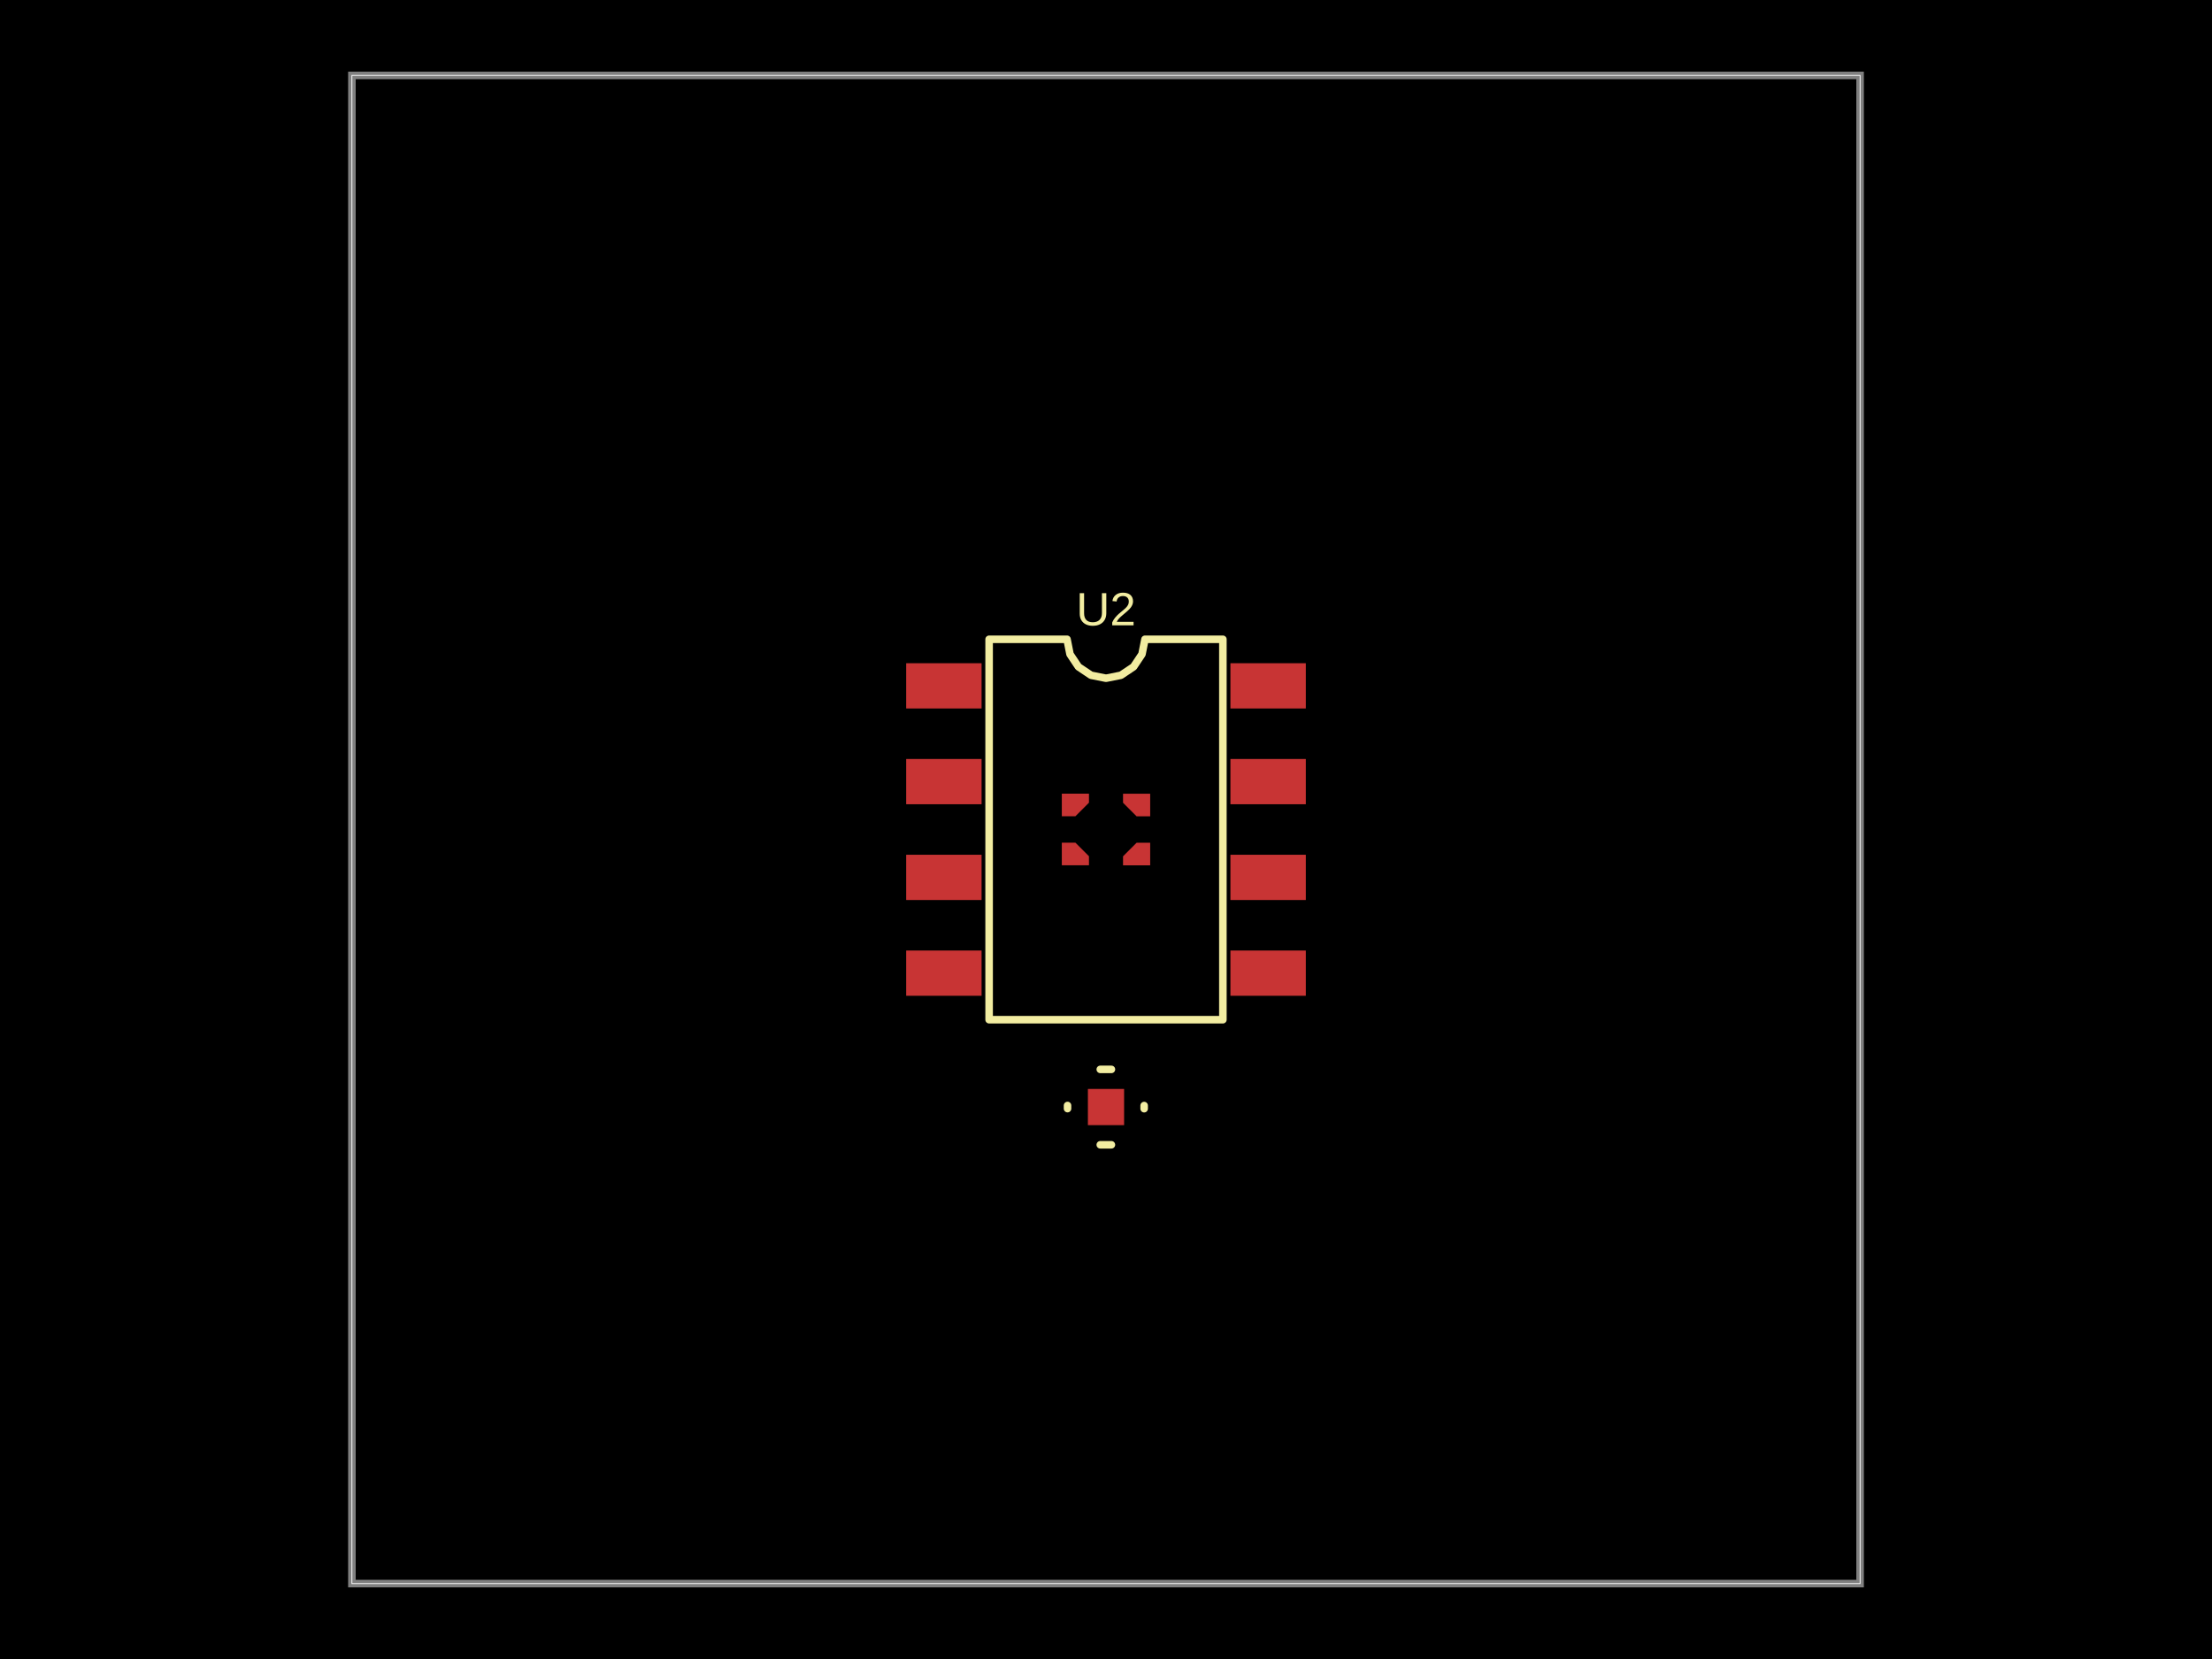
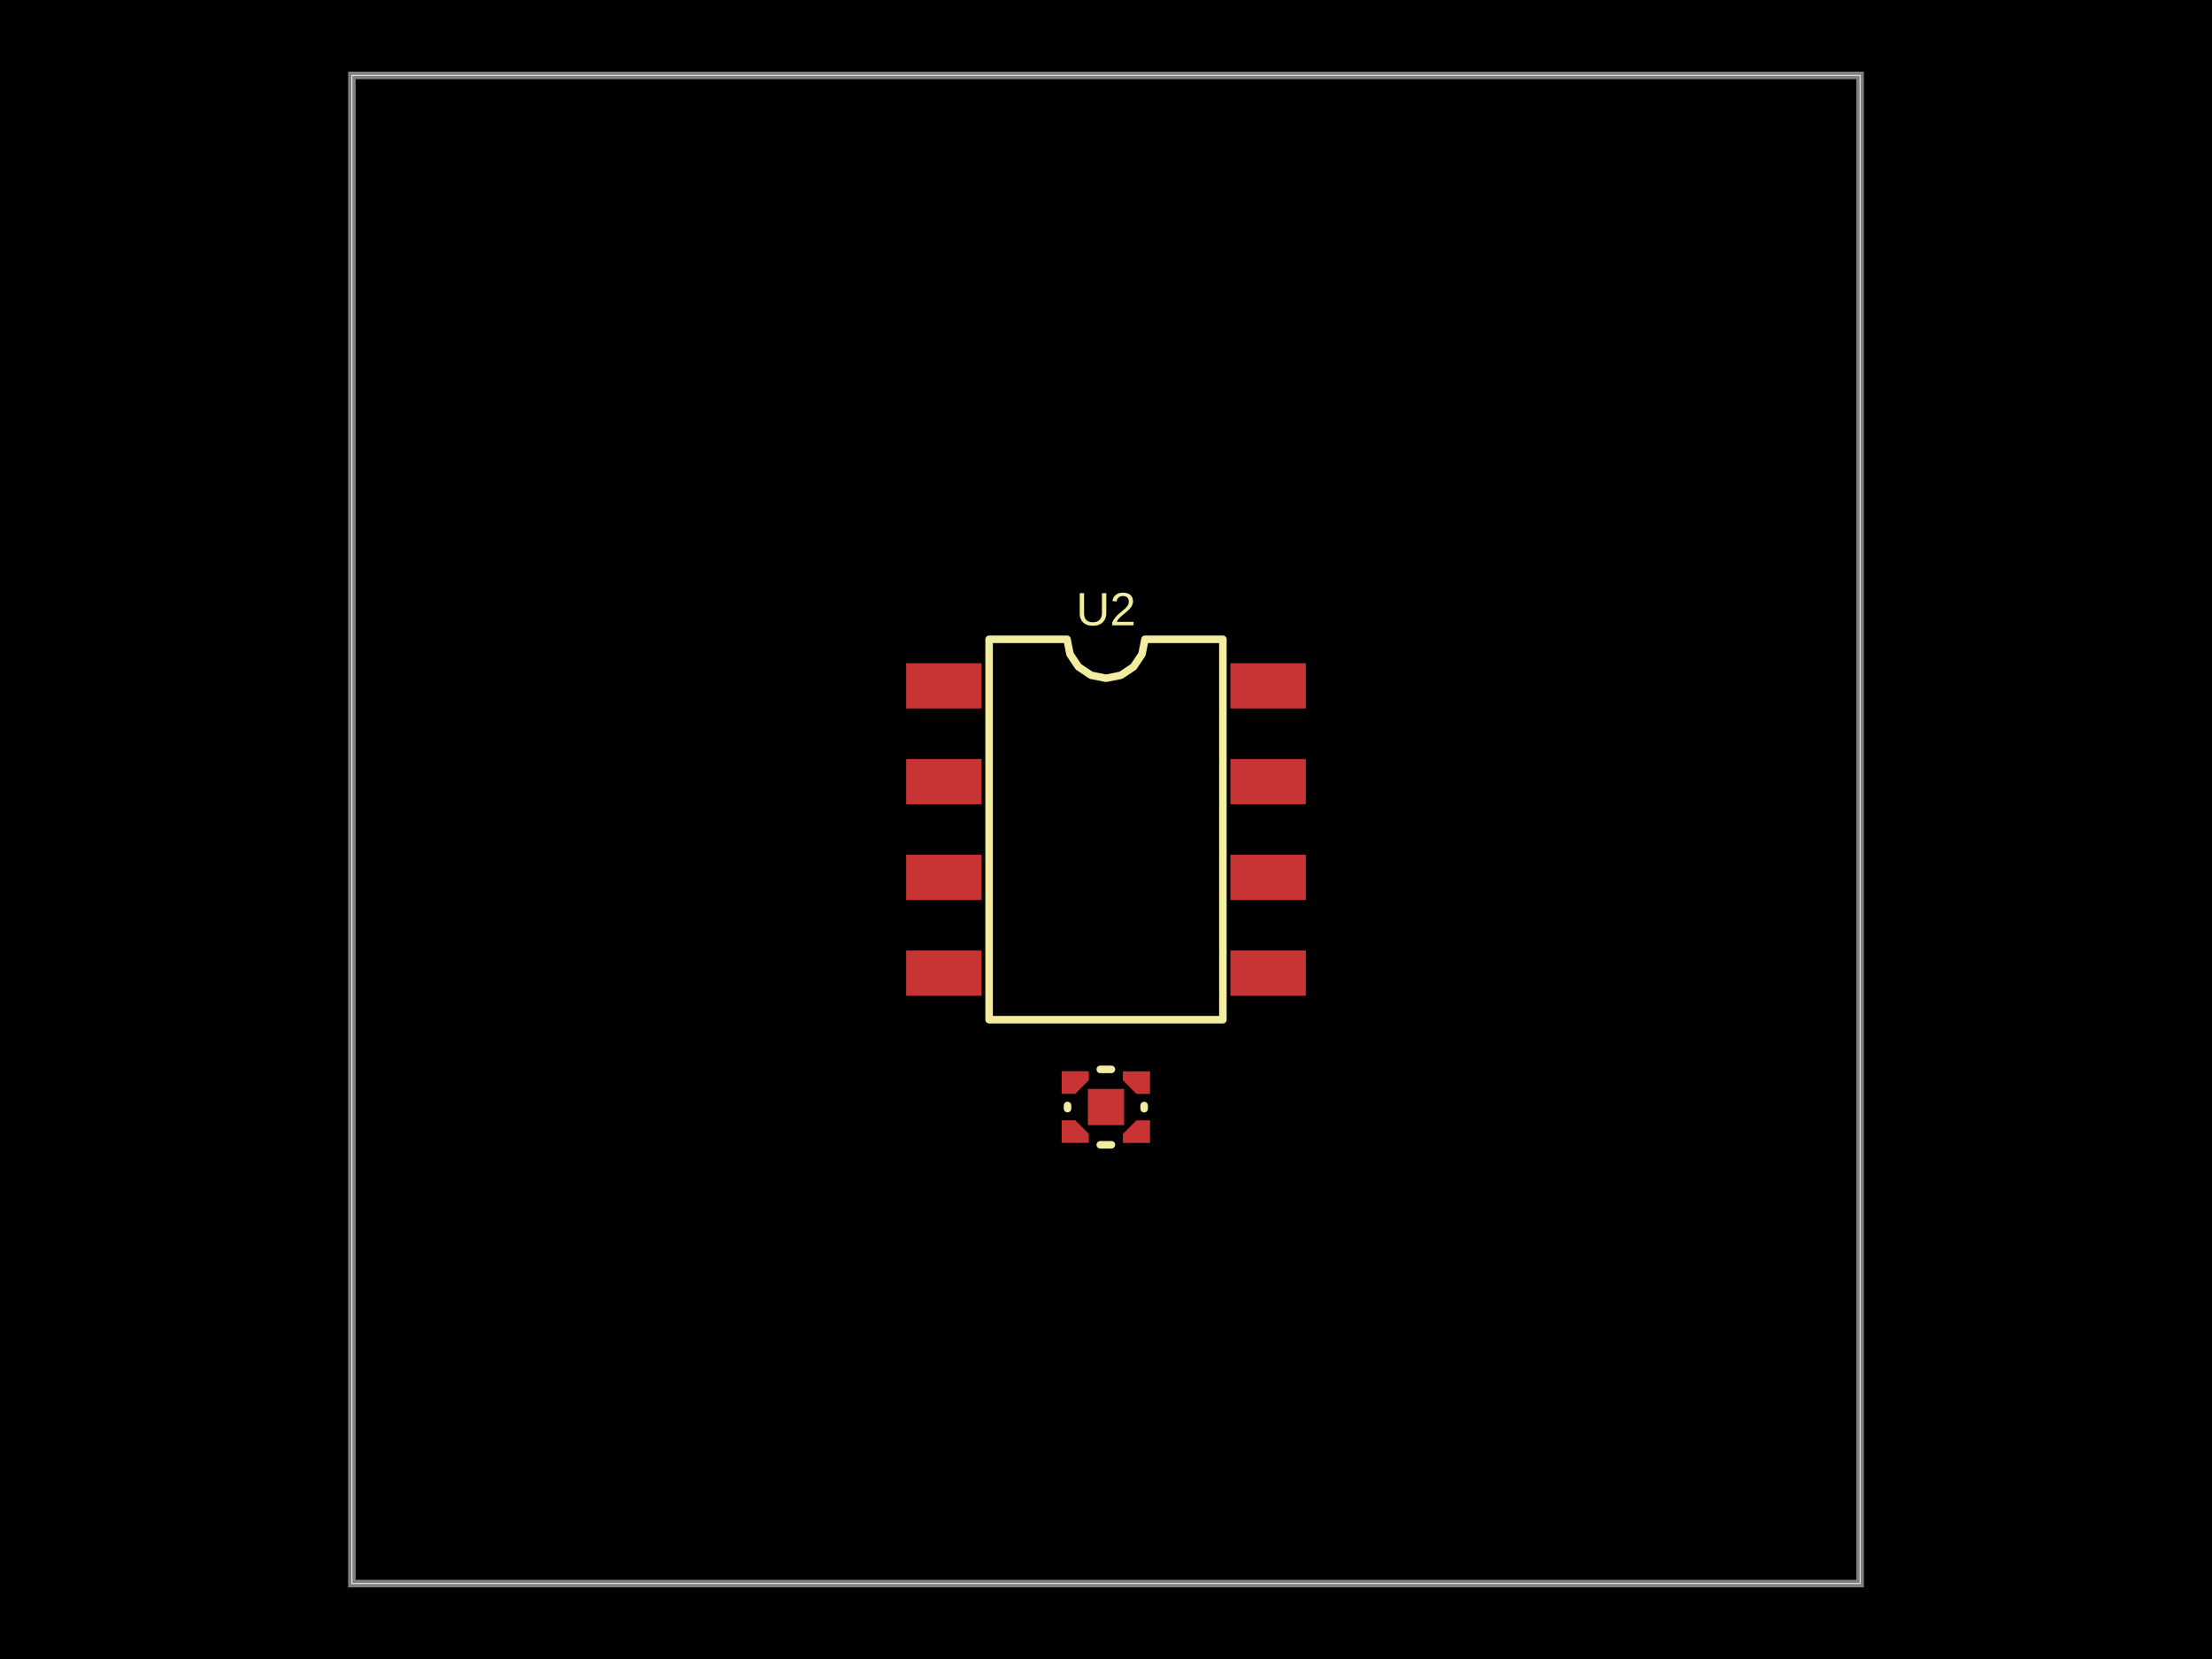
- <svg xmlns="http://www.w3.org/2000/svg" width="800" height="600" data-software-used-string="@tscircuit/core@0.0.878">
+ <svg xmlns="http://www.w3.org/2000/svg" width="800" height="600" data-software-used-string="@tscircuit/core@0.0.900">
  <style />
  <rect class="boundary" x="0" y="0" fill="#000" width="800" height="600" data-type="pcb_background" data-pcb-layer="global" />
  <rect class="pcb-boundary" fill="none" stroke="#fff" stroke-width="0.3" x="127.273" y="27.273" width="545.455" height="545.455" data-type="pcb_boundary" data-pcb-layer="global" />
  <path class="pcb-board" d="M 127.273 572.727 L 672.727 572.727 L 672.727 27.273 L 127.273 27.273 Z" fill="none" stroke="rgba(255, 255, 255, 0.5)" stroke-width="2.727" data-type="pcb_board" data-pcb-layer="board" />
-   <polygon class="pcb-pad" fill="rgb(200, 52, 52)" points="393.837,312.941 384.019,312.941 384.019,304.758 388.928,304.758 393.837,309.668" data-type="pcb_smtpad" data-pcb-layer="top" />
-   <polygon class="pcb-pad" fill="rgb(200, 52, 52)" points="393.839,287.031 384.021,287.031 384.021,295.213 388.93,295.213 393.839,290.304" data-type="pcb_smtpad" data-pcb-layer="top" />
-   <polygon class="pcb-pad" fill="rgb(200, 52, 52)" points="406.163,287.058 415.981,287.058 415.981,295.24 411.072,295.24 406.163,290.331" data-type="pcb_smtpad" data-pcb-layer="top" />
-   <polygon class="pcb-pad" fill="rgb(200, 52, 52)" points="406.163,312.969 415.981,312.969 415.981,304.787 411.072,304.787 406.163,309.696" data-type="pcb_smtpad" data-pcb-layer="top" />
+   <polygon class="pcb-pad" fill="rgb(200, 52, 52)" points="393.781,413.334 383.963,413.334 383.963,405.152 388.872,405.152 393.781,410.061" data-type="pcb_smtpad" data-pcb-layer="top" />
+   <polygon class="pcb-pad" fill="rgb(200, 52, 52)" points="393.782,387.424 383.964,387.424 383.964,395.607 388.873,395.607 393.782,390.697" data-type="pcb_smtpad" data-pcb-layer="top" />
+   <polygon class="pcb-pad" fill="rgb(200, 52, 52)" points="406.106,387.451 415.924,387.451 415.924,395.634 411.015,395.634 406.106,390.724" data-type="pcb_smtpad" data-pcb-layer="top" />
+   <polygon class="pcb-pad" fill="rgb(200, 52, 52)" points="406.106,413.363 415.924,413.363 415.924,405.18 411.015,405.18 406.106,410.09" data-type="pcb_smtpad" data-pcb-layer="top" />
  <rect class="pcb-pad" fill="rgb(200, 52, 52)" x="393.454" y="393.833" width="13.091" height="13.091" data-type="pcb_smtpad" data-pcb-layer="top" />
  <rect class="pcb-pad" fill="rgb(200, 52, 52)" x="327.727" y="239.864" width="27.273" height="16.364" data-type="pcb_smtpad" data-pcb-layer="top" />
  <rect class="pcb-pad" fill="rgb(200, 52, 52)" x="327.727" y="274.5" width="27.273" height="16.364" data-type="pcb_smtpad" data-pcb-layer="top" />
  <rect class="pcb-pad" fill="rgb(200, 52, 52)" x="327.727" y="309.136" width="27.273" height="16.364" data-type="pcb_smtpad" data-pcb-layer="top" />
  <rect class="pcb-pad" fill="rgb(200, 52, 52)" x="327.727" y="343.773" width="27.273" height="16.364" data-type="pcb_smtpad" data-pcb-layer="top" />
  <rect class="pcb-pad" fill="rgb(200, 52, 52)" x="445" y="343.773" width="27.273" height="16.364" data-type="pcb_smtpad" data-pcb-layer="top" />
  <rect class="pcb-pad" fill="rgb(200, 52, 52)" x="445" y="309.136" width="27.273" height="16.364" data-type="pcb_smtpad" data-pcb-layer="top" />
  <rect class="pcb-pad" fill="rgb(200, 52, 52)" x="445" y="274.5" width="27.273" height="16.364" data-type="pcb_smtpad" data-pcb-layer="top" />
  <rect class="pcb-pad" fill="rgb(200, 52, 52)" x="445" y="239.864" width="27.273" height="16.364" data-type="pcb_smtpad" data-pcb-layer="top" />
  <path class="pcb-silkscreen pcb-silkscreen-top" d="M 386.089 399.811 L 386.089 400.948" fill="none" stroke="#f2eda1" stroke-width="2.727" stroke-linecap="round" stroke-linejoin="round" data-pcb-component-id="pcb_component_0" data-pcb-silkscreen-path-id="pcb_silkscreen_path_0" data-type="pcb_silkscreen_path" data-pcb-layer="top" />
  <path class="pcb-silkscreen pcb-silkscreen-top" d="M 413.798 399.838 L 413.798 400.976" fill="none" stroke="#f2eda1" stroke-width="2.727" stroke-linecap="round" stroke-linejoin="round" data-pcb-component-id="pcb_component_0" data-pcb-silkscreen-path-id="pcb_silkscreen_path_1" data-type="pcb_silkscreen_path" data-pcb-layer="top" />
  <path class="pcb-silkscreen pcb-silkscreen-top" d="M 401.96 386.757 L 397.928 386.757" fill="none" stroke="#f2eda1" stroke-width="2.727" stroke-linecap="round" stroke-linejoin="round" data-pcb-component-id="pcb_component_0" data-pcb-silkscreen-path-id="pcb_silkscreen_path_2" data-type="pcb_silkscreen_path" data-pcb-layer="top" />
  <path class="pcb-silkscreen pcb-silkscreen-top" d="M 401.956 414.029 L 397.925 414.029" fill="none" stroke="#f2eda1" stroke-width="2.727" stroke-linecap="round" stroke-linejoin="round" data-pcb-component-id="pcb_component_0" data-pcb-silkscreen-path-id="pcb_silkscreen_path_3" data-type="pcb_silkscreen_path" data-pcb-layer="top" />
  <path class="pcb-silkscreen pcb-silkscreen-top" d="M 357.727 368.795 L 357.727 231.205 L 385.909 231.205 L 386.982 236.597 L 390.036 241.168 L 394.608 244.223 L 400 245.295 L 405.392 244.223 L 409.964 241.168 L 413.018 236.597 L 414.091 231.205 L 442.273 231.205 L 442.273 368.795 L 357.727 368.795 Z" fill="none" stroke="#f2eda1" stroke-width="2.727" stroke-linecap="round" stroke-linejoin="round" data-pcb-component-id="pcb_component_1" data-pcb-silkscreen-path-id="pcb_silkscreen_path_4" data-type="pcb_silkscreen_path" data-pcb-layer="top" />
  <text x="0" y="0" dx="0" dy="0" fill="#f2eda1" font-family="Arial, sans-serif" font-size="16.92" text-anchor="middle" dominant-baseline="central" transform="matrix(1,0,0,1,400,220.2955)" class="pcb-silkscreen-text pcb-silkscreen-top" data-pcb-silkscreen-text-id="pcb_component_1" stroke="none" data-type="pcb_silkscreen_text" data-pcb-layer="top">U2</text>
</svg>
